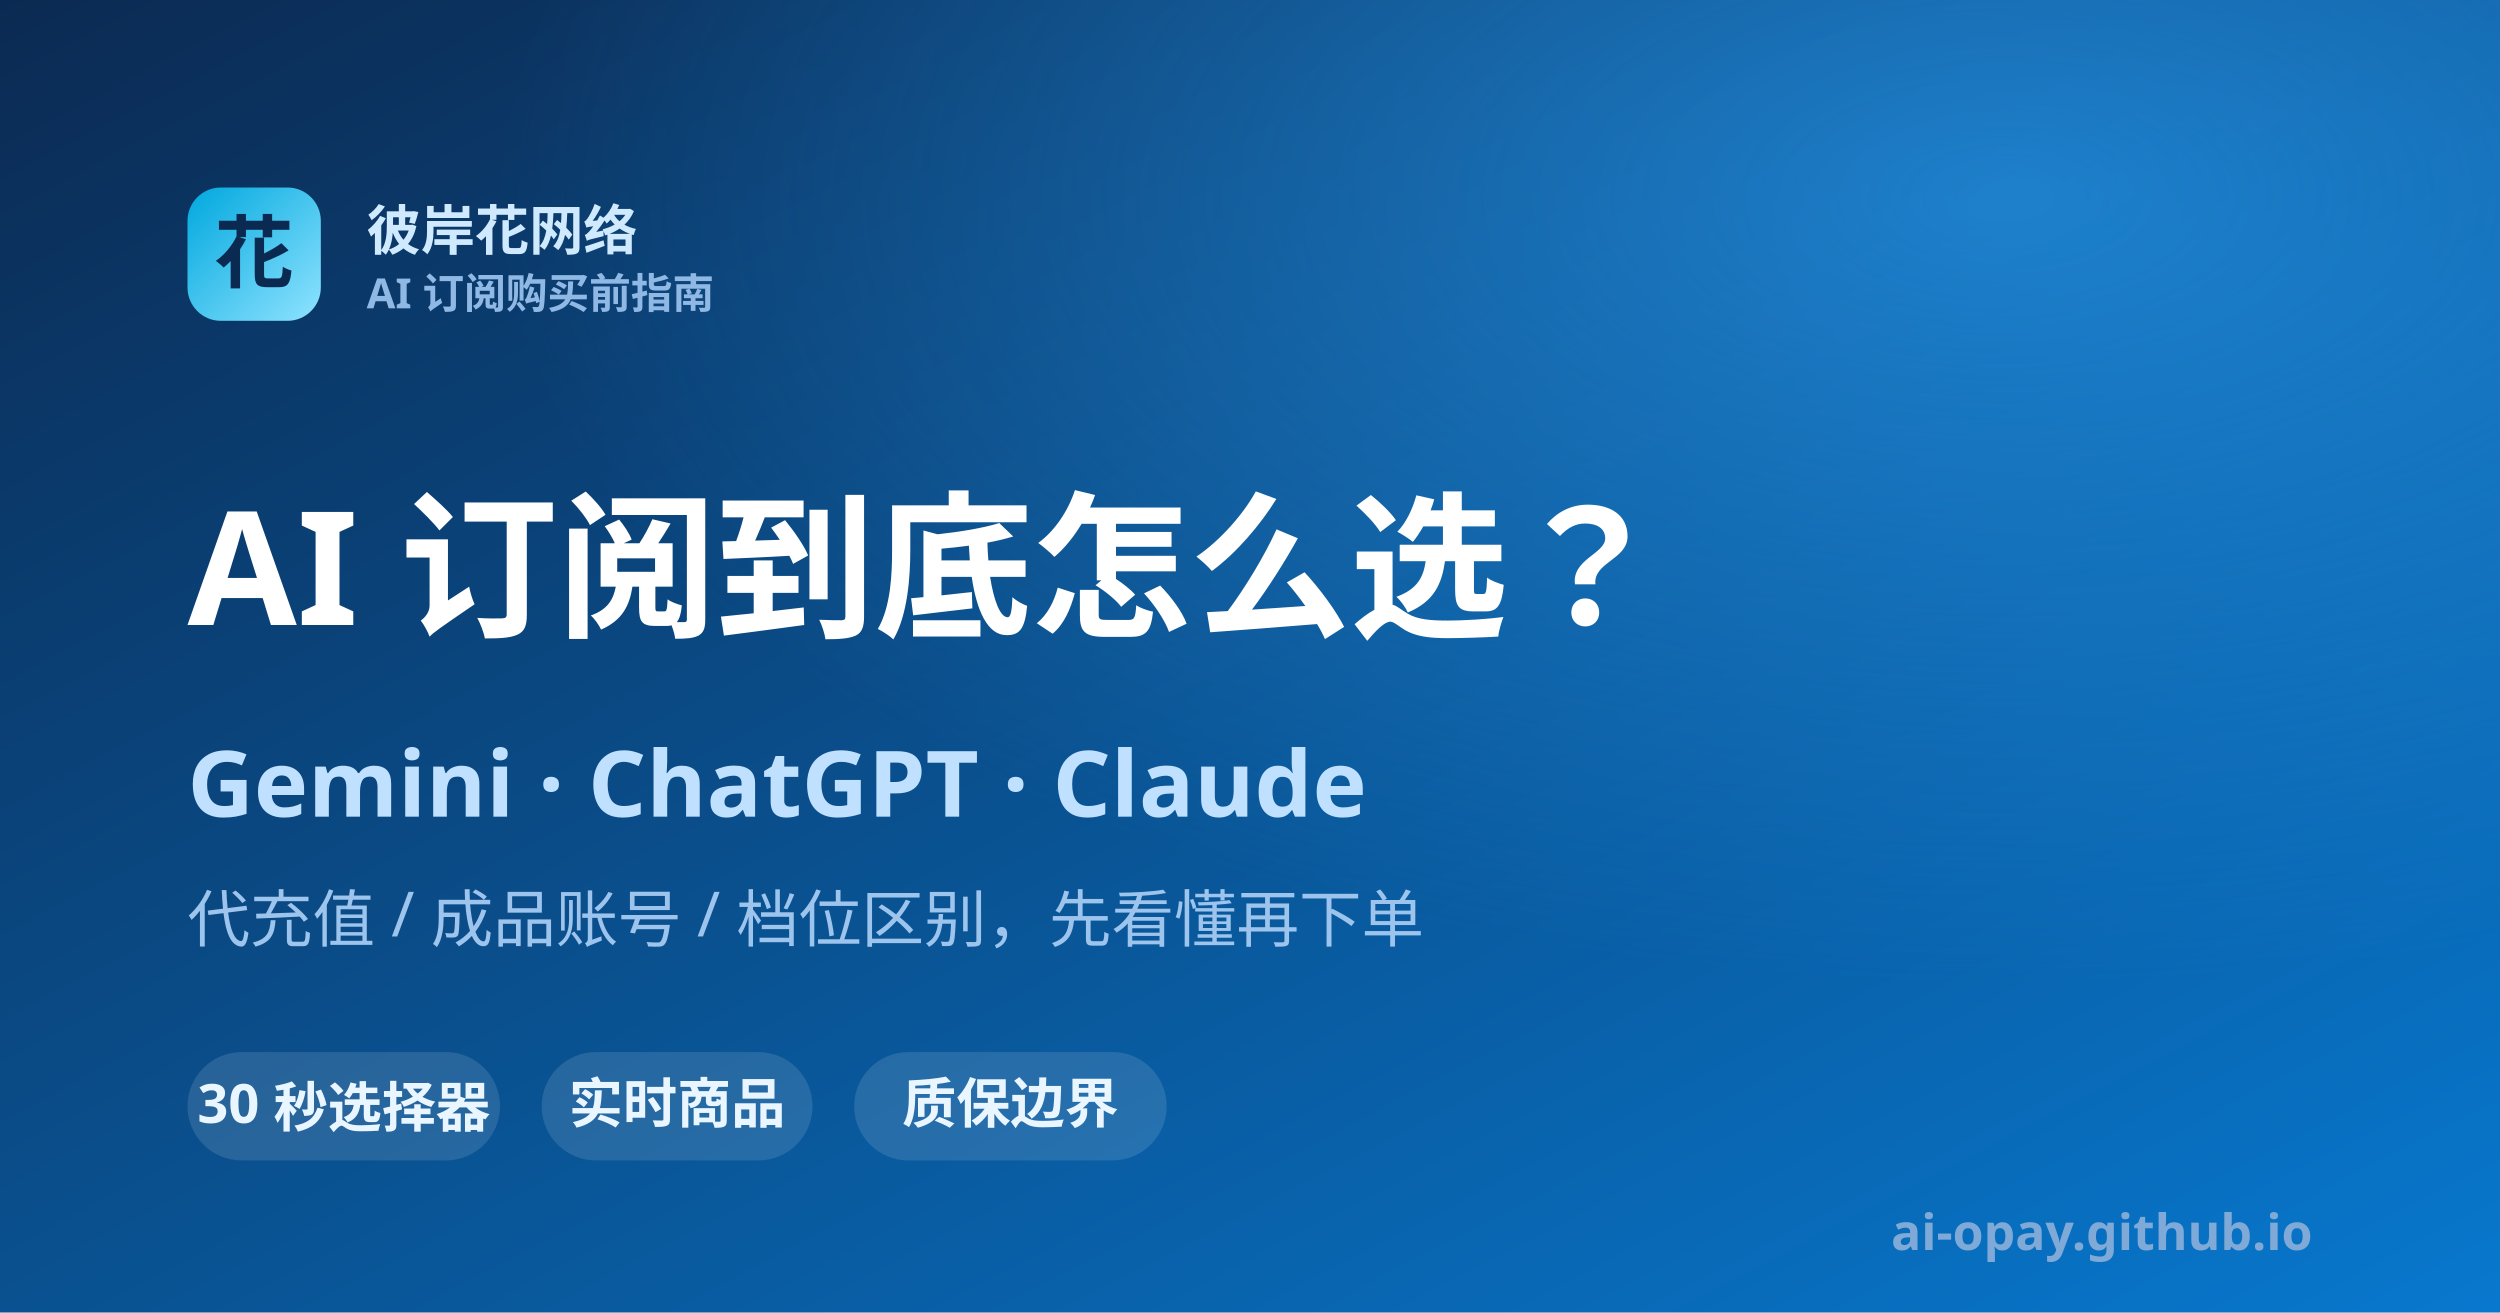
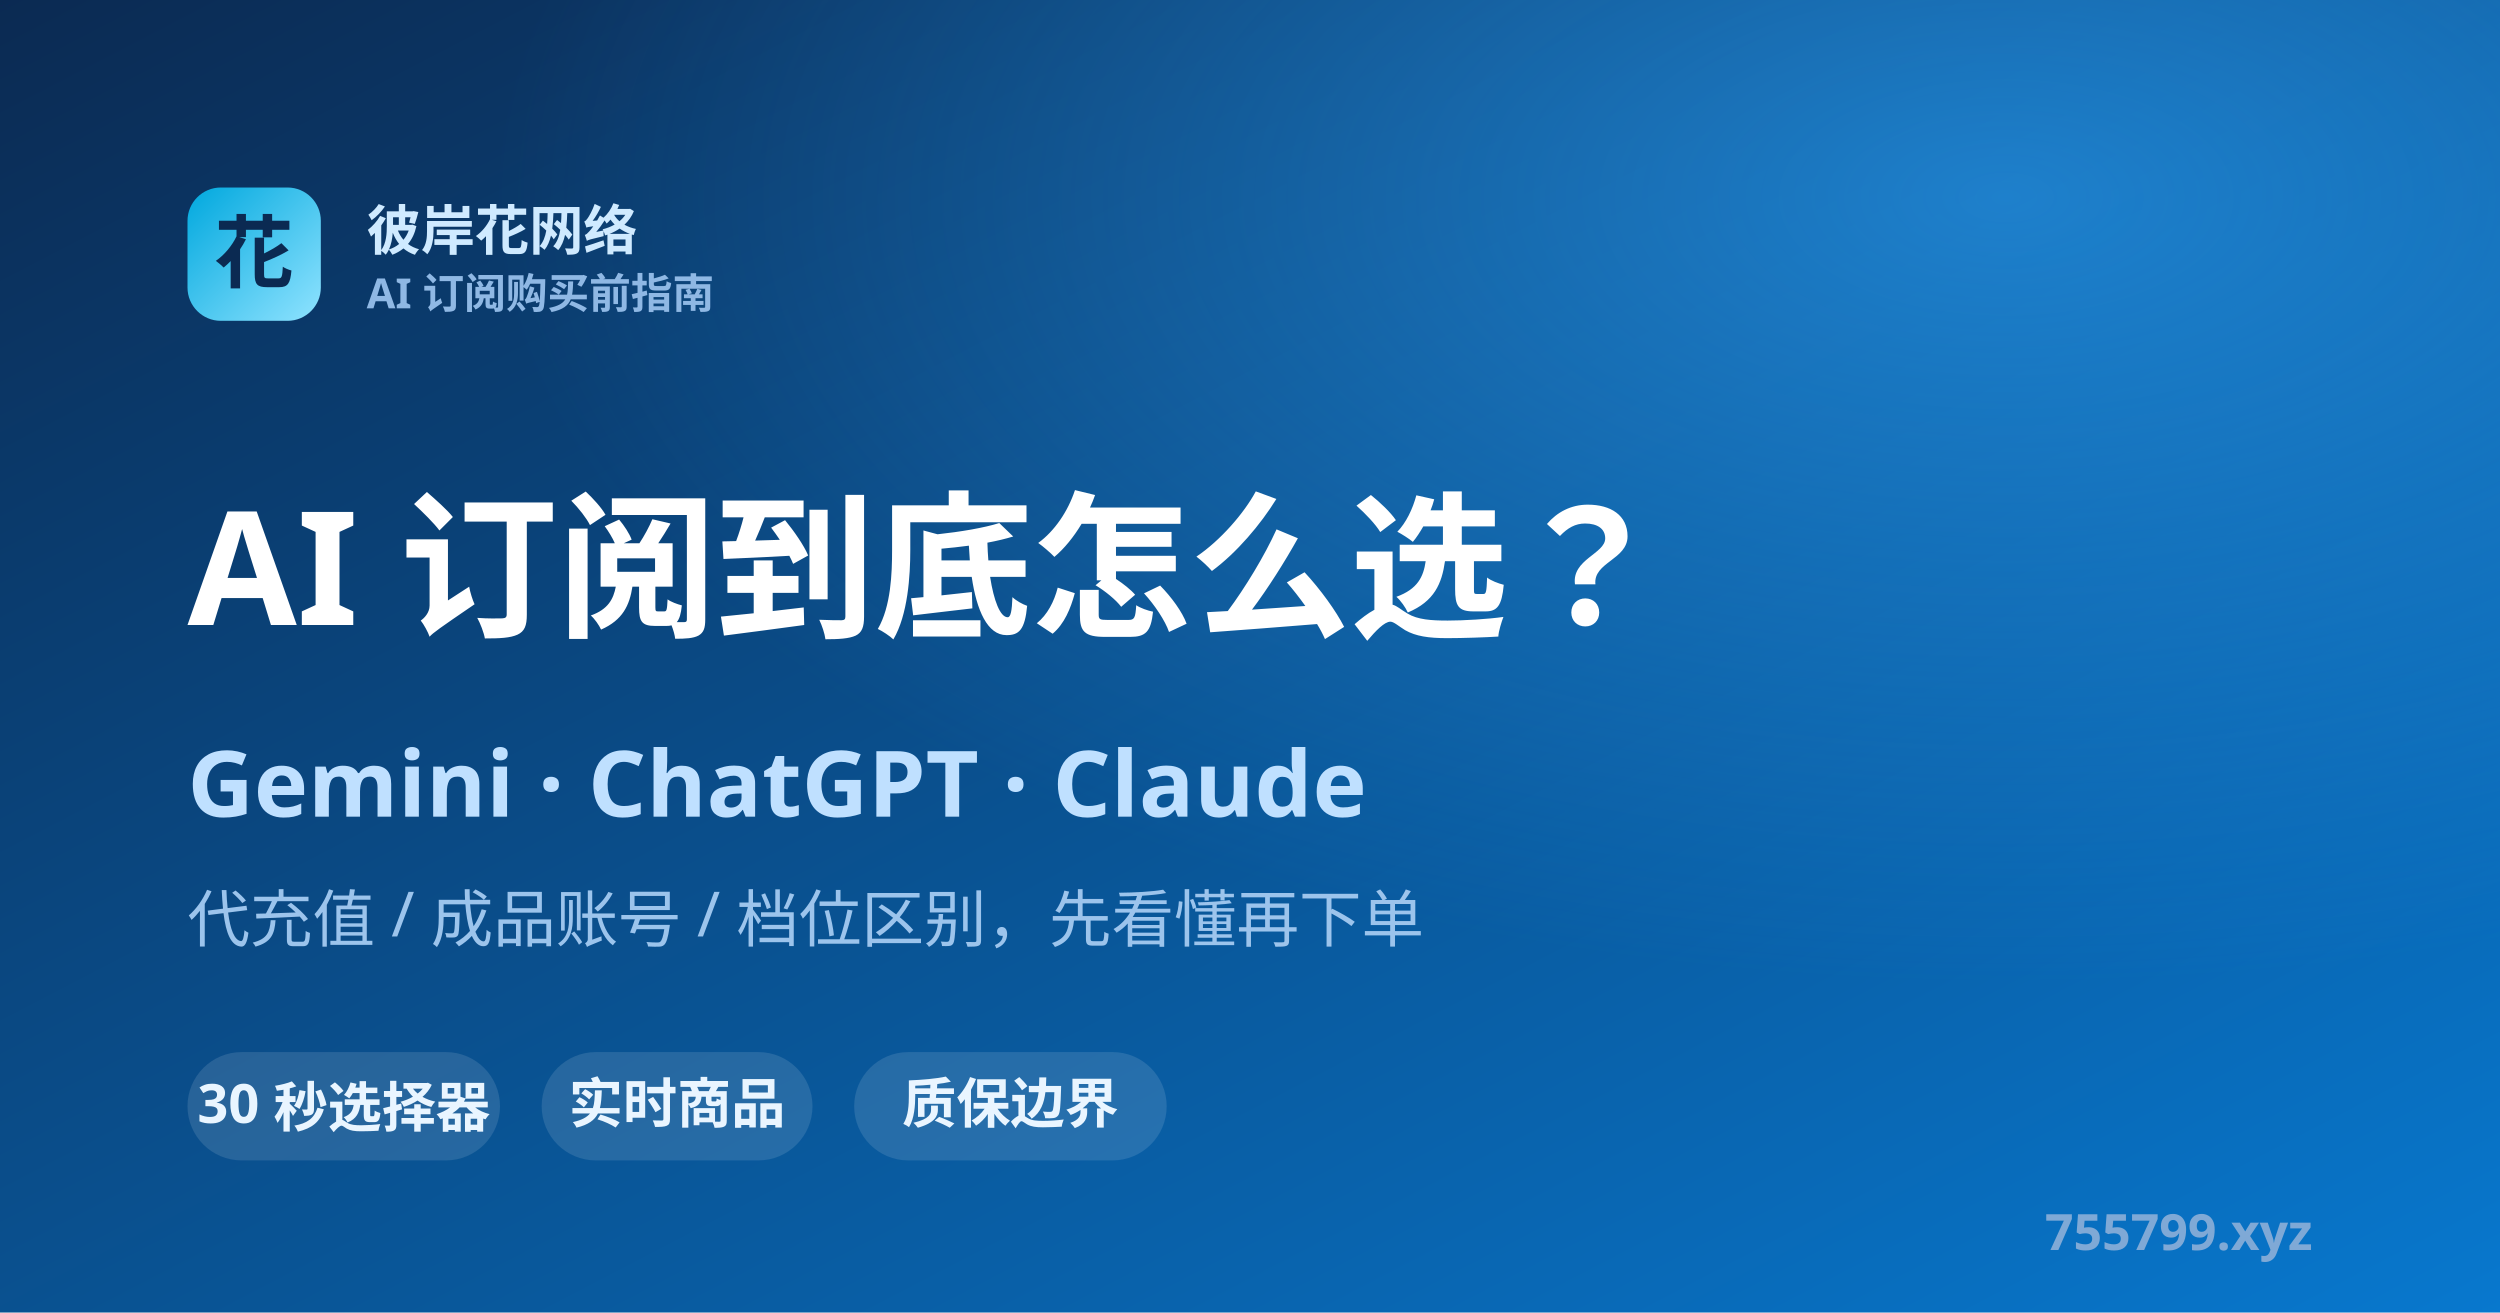
<svg xmlns="http://www.w3.org/2000/svg" width="1200" height="630" viewBox="0 0 1200 630" role="img" aria-label="彼岸花 AI 订阅指南">
  <defs>
    <linearGradient id="bg" x1="0" y1="0" x2="1" y2="1">
      <stop offset="0" stop-color="#0b2a52" />
      <stop offset="1" stop-color="#0878ce" />
    </linearGradient>
    <linearGradient id="mark" x1="0" y1="0" x2="1" y2="1">
      <stop offset="0" stop-color="#00a8de" />
      <stop offset="1" stop-color="#8fe3ff" />
    </linearGradient>
    <radialGradient id="glow" cx="0.8" cy="0.15" r="0.6">
      <stop offset="0" stop-color="#2ea8ff" stop-opacity="0.55" />
      <stop offset="1" stop-color="#2ea8ff" stop-opacity="0" />
    </radialGradient>
  </defs>
  <rect width="1200" height="630" fill="url(#bg)" />
  <rect width="1200" height="630" fill="url(#glow)" />
  <g font-family="'HarmonyOS Sans SC','Microsoft YaHei',sans-serif">
    <g transform="translate(90,90)">
      <rect width="64" height="64" rx="16" fill="url(#mark)" />
      <text x="32" y="45" font-size="38" font-weight="900" text-anchor="middle" fill="#0b2a52">花</text>
      <text x="86" y="30" font-size="26" font-weight="800" fill="#cfeaff">彼岸花网络</text>
      <text x="86" y="58" font-size="20" font-weight="600" fill="#8fb8e4">AI 订阅购买前指南</text>
    </g>
    <text x="90" y="300" font-size="76" font-weight="900" fill="#ffffff">AI 订阅到底怎么选？</text>
    <text x="90" y="392" font-size="44" font-weight="700" fill="#bfe0ff">Gemini · ChatGPT · Claude</text>
    <text x="90" y="452" font-size="30" font-weight="500" fill="#9cc4ec">代充值 / 成品账号 / 档位区别，先看懂再下单</text>
    <g transform="translate(90,505)" font-size="26" font-weight="700">
      <rect width="150" height="52" rx="26" fill="#ffffff" fill-opacity="0.12" />
      <text x="75" y="34" text-anchor="middle" fill="#e9f5ff">30 秒选择器</text>
      <rect x="170" width="130" height="52" rx="26" fill="#ffffff" fill-opacity="0.12" />
      <text x="235" y="34" text-anchor="middle" fill="#e9f5ff">实时商品</text>
      <rect x="320" width="150" height="52" rx="26" fill="#ffffff" fill-opacity="0.12" />
      <text x="395" y="34" text-anchor="middle" fill="#e9f5ff">质保边界</text>
    </g>
-     <text x="1110" y="600" font-size="24" font-weight="600" text-anchor="end" fill="#7fa9d6">ai-opay.github.io</text>
+     <text x="1110" y="600" font-size="24" font-weight="600" text-anchor="end" fill="#7fa9d6">755799.xyz</text>
  </g>
</svg>
